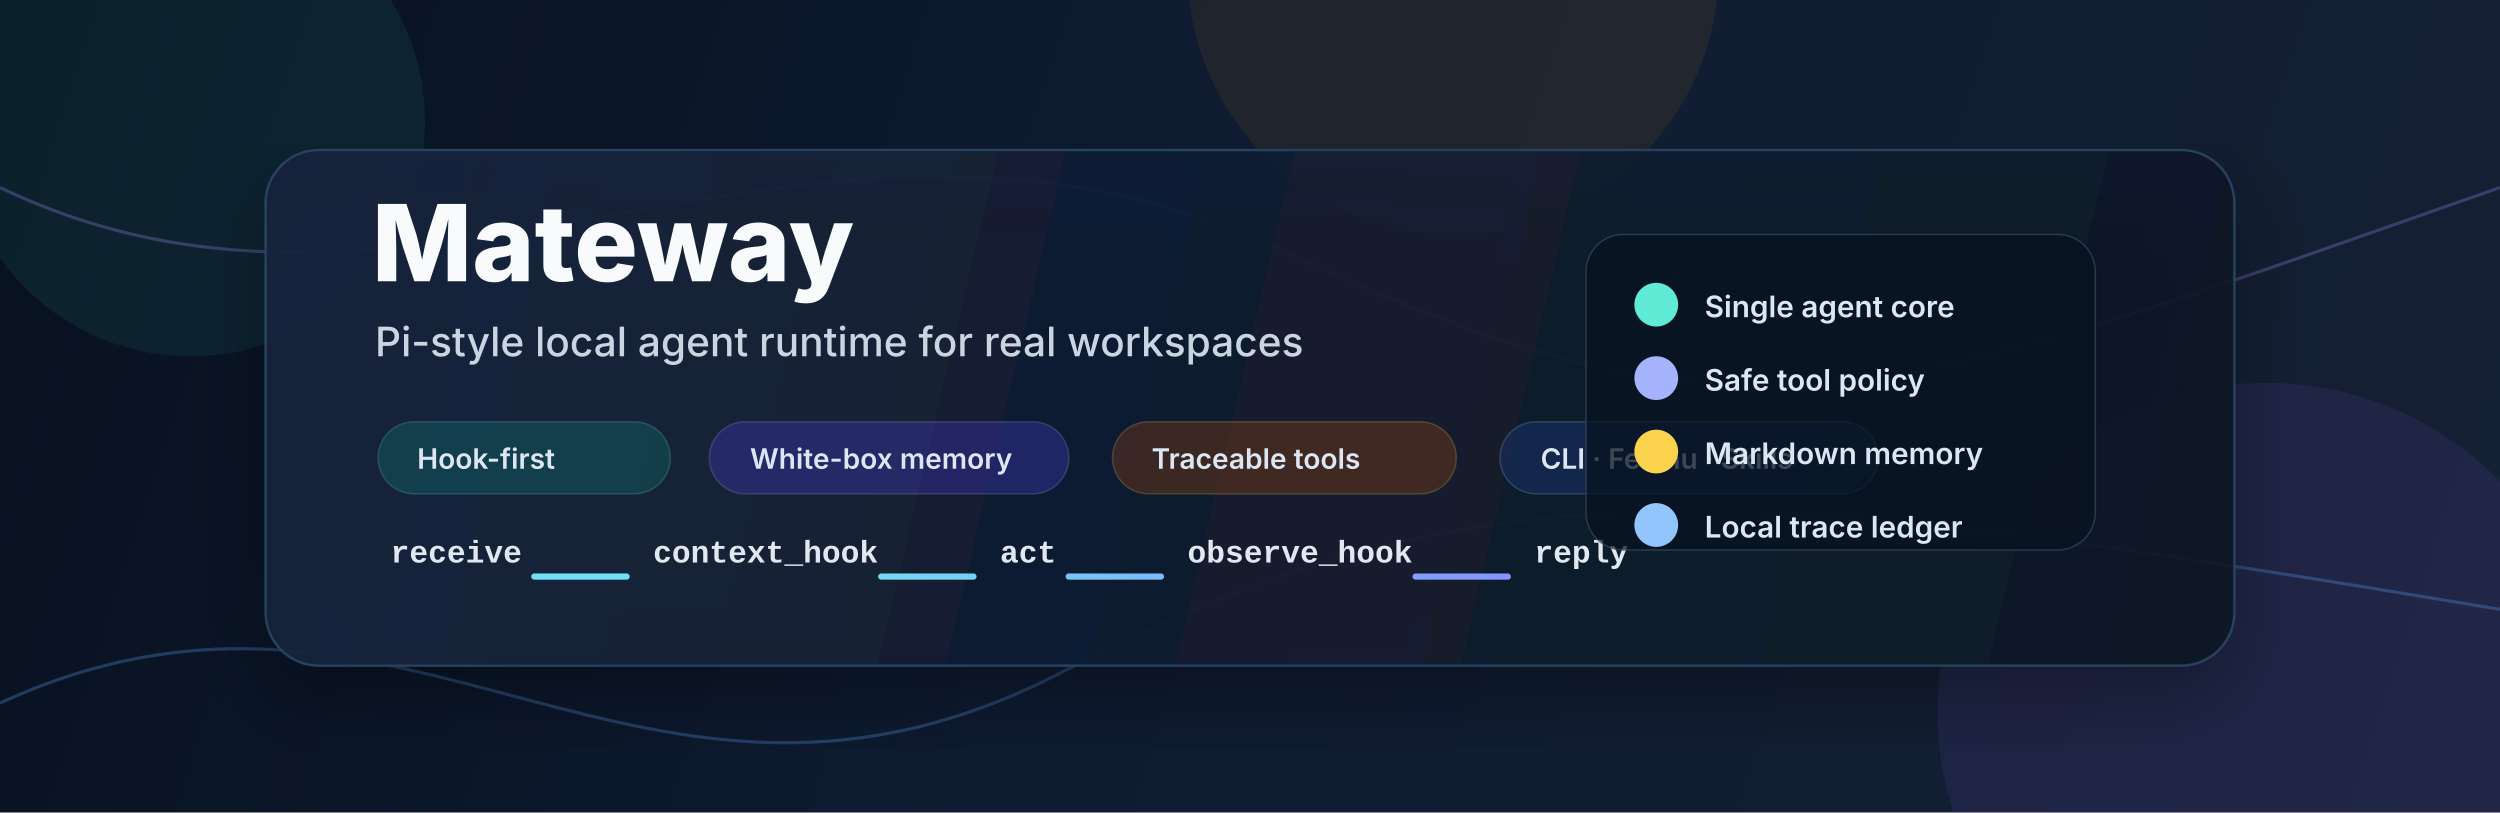
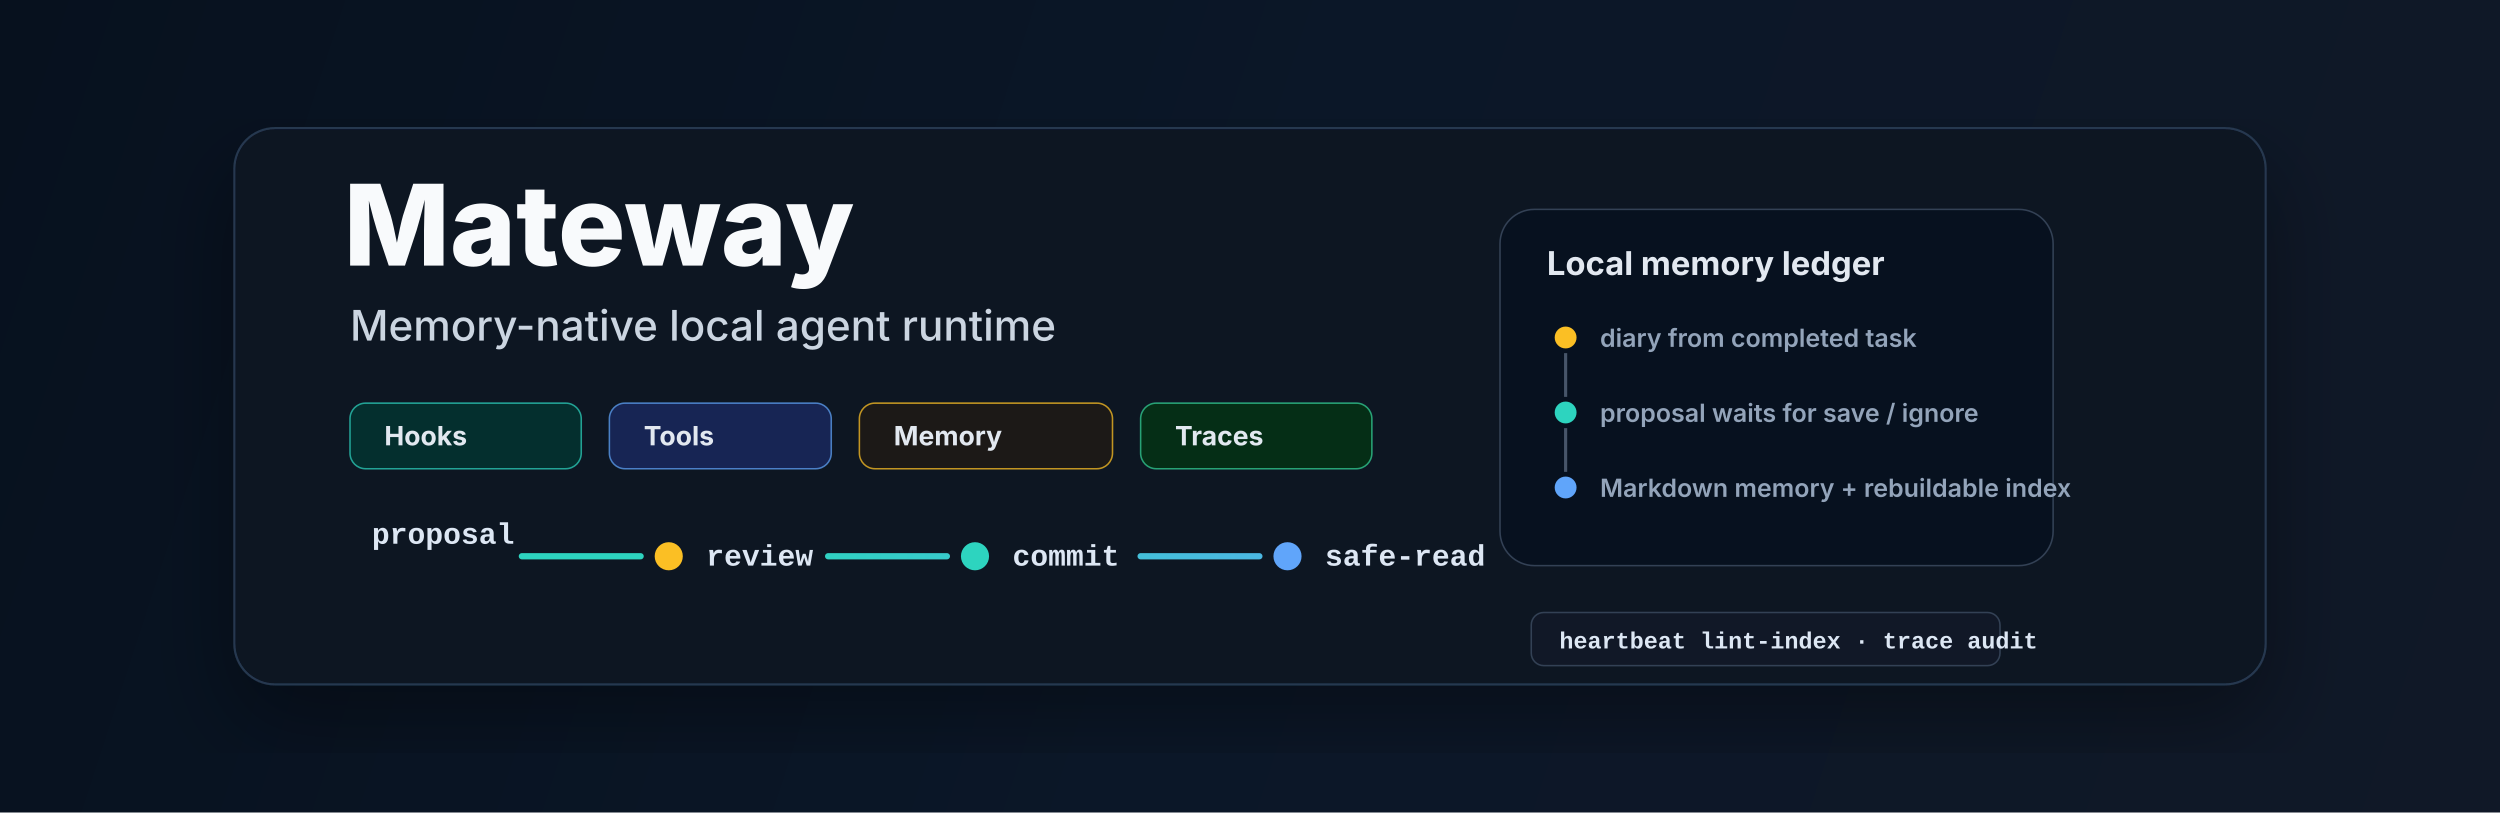
<svg xmlns="http://www.w3.org/2000/svg" width="1600" height="520" viewBox="0 0 1600 520" fill="none">
  <defs>
    <linearGradient id="bg" x1="0" y1="0" x2="1600" y2="520" gradientUnits="userSpaceOnUse">
-       <stop offset="0" stop-color="#08111F" />
-       <stop offset="0.45" stop-color="#0E1B31" />
-       <stop offset="1" stop-color="#152033" />
+       <stop offset="0" stop-color="#07111E" />
+       <stop offset="0.5" stop-color="#0B1728" />
+       <stop offset="1" stop-color="#101827" />
    </linearGradient>
-     <linearGradient id="card" x1="180" y1="130" x2="1420" y2="420" gradientUnits="userSpaceOnUse">
-       <stop offset="0" stop-color="#13243E" stop-opacity="0.95" />
-       <stop offset="1" stop-color="#101827" stop-opacity="0.88" />
+     <linearGradient id="line" x1="260" y1="312" x2="1340" y2="312" gradientUnits="userSpaceOnUse">
+       <stop stop-color="#2DD4BF" />
+       <stop offset="0.48" stop-color="#60A5FA" />
+       <stop offset="1" stop-color="#FBBF24" />
    </linearGradient>
-     <linearGradient id="accent" x1="275" y1="260" x2="1330" y2="260" gradientUnits="userSpaceOnUse">
-       <stop stop-color="#70E1F5" />
-       <stop offset="0.55" stop-color="#8A7CFF" />
-       <stop offset="1" stop-color="#F6D365" />
-     </linearGradient>
-     <filter id="shadow" x="120" y="70" width="1360" height="410" filterUnits="userSpaceOnUse">
-       <feDropShadow dx="0" dy="22" stdDeviation="26" flood-color="#000000" flood-opacity="0.35" />
+     <filter id="shadow" x="90" y="52" width="1420" height="430" filterUnits="userSpaceOnUse">
+       <feDropShadow dx="0" dy="24" stdDeviation="28" flood-color="#000000" flood-opacity="0.36" />
    </filter>
    <style>
-       .title { font-family: Inter, ui-sans-serif, system-ui, -apple-system, BlinkMacSystemFont, "Segoe UI", sans-serif; font-weight: 800; fill: #F8FAFC; }
-       .sub { font-family: Inter, ui-sans-serif, system-ui, -apple-system, BlinkMacSystemFont, "Segoe UI", sans-serif; font-weight: 500; fill: #CBD5E1; }
-       .small { font-family: Inter, ui-sans-serif, system-ui, -apple-system, BlinkMacSystemFont, "Segoe UI", sans-serif; font-weight: 600; fill: #DDE7F4; }
-       .muted { fill: #8EA4C6; }
-       .mono { font-family: "SFMono-Regular", Consolas, "Liberation Mono", monospace; font-weight: 600; fill: #E2E8F0; }
+       .title { font-family: Inter, ui-sans-serif, system-ui, -apple-system, BlinkMacSystemFont, "Segoe UI", sans-serif; font-weight: 820; fill: #F8FAFC; }
+       .sub { font-family: Inter, ui-sans-serif, system-ui, -apple-system, BlinkMacSystemFont, "Segoe UI", sans-serif; font-weight: 520; fill: #CBD5E1; }
+       .label { font-family: Inter, ui-sans-serif, system-ui, -apple-system, BlinkMacSystemFont, "Segoe UI", sans-serif; font-weight: 700; fill: #E2E8F0; }
+       .muted { font-family: Inter, ui-sans-serif, system-ui, -apple-system, BlinkMacSystemFont, "Segoe UI", sans-serif; font-weight: 560; fill: #93A4BA; }
+       .mono { font-family: "SFMono-Regular", Consolas, "Liberation Mono", monospace; font-weight: 650; fill: #DDE7F4; }
    </style>
  </defs>
-   <rect width="1600" height="520" rx="0" fill="url(#bg)" />
-   <circle cx="122" cy="78" r="150" fill="#2DD4BF" opacity="0.08" />
-   <circle cx="1450" cy="455" r="210" fill="#8B5CF6" opacity="0.10" />
-   <circle cx="930" cy="-20" r="170" fill="#F59E0B" opacity="0.08" />
-   <g opacity="0.28">
-     <path d="M0 450 C260 330, 410 570, 680 430 S1120 310, 1600 390" stroke="#60A5FA" stroke-width="2" />
-     <path d="M0 120 C270 250, 520 20, 820 160 S1200 260, 1600 120" stroke="#A78BFA" stroke-width="2" />
+   <rect width="1600" height="520" fill="url(#bg)" />
+   <g opacity="0.22">
+     <path d="M180 402H1420" stroke="#334155" />
+     <path d="M180 312H1420" stroke="#334155" />
+     <path d="M180 222H1420" stroke="#334155" />
+     <path d="M300 120V430" stroke="#1E293B" />
+     <path d="M580 120V430" stroke="#1E293B" />
+     <path d="M860 120V430" stroke="#1E293B" />
+     <path d="M1140 120V430" stroke="#1E293B" />
  </g>
  <g filter="url(#shadow)">
-     <rect x="170" y="96" width="1260" height="330" rx="34" fill="url(#card)" stroke="#28425F" stroke-width="1.5" />
+     <rect x="150" y="82" width="1300" height="356" rx="26" fill="#0B1220" stroke="#26384F" stroke-width="1.4" />
  </g>
-   <text x="238" y="180" class="title" font-size="68">Mateway</text>
-   <text x="240" y="228" class="sub" font-size="26">Pi-style local agent runtime for real workspaces</text>
-   <g transform="translate(242 270)">
-     <rect x="0" y="0" width="187" height="46" rx="23" fill="#0F766E" opacity="0.34" stroke="#5EEAD4" stroke-opacity="0.65" />
-     <text x="25" y="30" class="small" font-size="18">Hook-first</text>
-     <rect x="212" y="0" width="230" height="46" rx="23" fill="#4338CA" opacity="0.34" stroke="#A5B4FC" stroke-opacity="0.65" />
-     <text x="238" y="30" class="small" font-size="18">White-box memory</text>
-     <rect x="470" y="0" width="220" height="46" rx="23" fill="#92400E" opacity="0.34" stroke="#FCD34D" stroke-opacity="0.65" />
-     <text x="495" y="30" class="small" font-size="18">Traceable tools</text>
-     <rect x="718" y="0" width="242" height="46" rx="23" fill="#1E3A8A" opacity="0.34" stroke="#93C5FD" stroke-opacity="0.65" />
-     <text x="744" y="30" class="small" font-size="18">CLI · Feishu · Skills</text>
+   <text x="220" y="170" class="title" font-size="72">Mateway</text>
+   <text x="224" y="218" class="sub" font-size="27">Memory-native local agent runtime</text>
+   <g transform="translate(224 258)">
+     <rect x="0" y="0" width="148" height="42" rx="10" fill="#042F2E" stroke="#2DD4BF" stroke-opacity="0.72" />
+     <text x="22" y="27" class="label" font-size="17">Hooks</text>
+     <rect x="166" y="0" width="142" height="42" rx="10" fill="#172554" stroke="#60A5FA" stroke-opacity="0.72" />
+     <text x="188" y="27" class="label" font-size="17">Tools</text>
+     <rect x="326" y="0" width="162" height="42" rx="10" fill="#1C1917" stroke="#FBBF24" stroke-opacity="0.75" />
+     <text x="348" y="27" class="label" font-size="17">Memory</text>
+     <rect x="506" y="0" width="148" height="42" rx="10" fill="#052E16" stroke="#34D399" stroke-opacity="0.72" />
+     <text x="528" y="27" class="label" font-size="17">Traces</text>
  </g>
-   <g transform="translate(250 360)">
-     <text class="mono" font-size="20">receive</text>
-     <path d="M92 9 H151" stroke="url(#accent)" stroke-width="4" stroke-linecap="round" />
-     <text x="168" class="mono" font-size="20">context_hook</text>
-     <path d="M314 9 H373" stroke="url(#accent)" stroke-width="4" stroke-linecap="round" />
-     <text x="390" class="mono" font-size="20">act</text>
-     <path d="M434 9 H493" stroke="url(#accent)" stroke-width="4" stroke-linecap="round" />
-     <text x="510" class="mono" font-size="20">observe_hook</text>
-     <path d="M656 9 H715" stroke="url(#accent)" stroke-width="4" stroke-linecap="round" />
-     <text x="732" class="mono" font-size="20">reply</text>
+   <g transform="translate(238 348)">
+     <text class="mono" font-size="19">proposal</text>
+     <path d="M96 8H172" stroke="url(#line)" stroke-width="4" stroke-linecap="round" />
+     <circle cx="190" cy="8" r="9" fill="#FBBF24" />
+     <text x="214" y="14" class="mono" font-size="19">review</text>
+     <path d="M292 8H368" stroke="url(#line)" stroke-width="4" stroke-linecap="round" />
+     <circle cx="386" cy="8" r="9" fill="#2DD4BF" />
+     <text x="410" y="14" class="mono" font-size="19">commit</text>
+     <path d="M492 8H568" stroke="url(#line)" stroke-width="4" stroke-linecap="round" />
+     <circle cx="586" cy="8" r="9" fill="#60A5FA" />
+     <text x="610" y="14" class="mono" font-size="19">safe-read</text>
  </g>
-   <g transform="translate(1015 150)">
-     <rect x="0" y="0" width="326" height="202" rx="24" fill="#07111F" opacity="0.75" stroke="#334155" />
-     <circle cx="45" cy="45" r="14" fill="#5EEAD4" />
-     <text x="76" y="53" class="small" font-size="19">Single agent core</text>
-     <circle cx="45" cy="92" r="14" fill="#A5B4FC" />
-     <text x="76" y="100" class="small" font-size="19">Safe tool policy</text>
-     <circle cx="45" cy="139" r="14" fill="#FCD34D" />
-     <text x="76" y="147" class="small" font-size="19">Markdown memory</text>
-     <circle cx="45" cy="186" r="14" fill="#93C5FD" />
-     <text x="76" y="194" class="small" font-size="19">Local trace ledger</text>
+   <g transform="translate(960 134)">
+     <rect x="0" y="0" width="354" height="228" rx="22" fill="#07111F" stroke="#334155" />
+     <text x="30" y="42" class="label" font-size="21">Local memory ledger</text>
+     <g transform="translate(32 72)">
+       <circle cx="10" cy="10" r="7" fill="#FBBF24" />
+       <path d="M10 20V48" stroke="#475569" stroke-width="2" />
+       <text x="32" y="16" class="muted" font-size="16">diary from completed task</text>
+     </g>
+     <g transform="translate(32 120)">
+       <circle cx="10" cy="10" r="7" fill="#2DD4BF" />
+       <path d="M10 20V48" stroke="#475569" stroke-width="2" />
+       <text x="32" y="16" class="muted" font-size="16">proposal waits for save / ignore</text>
+     </g>
+     <g transform="translate(32 168)">
+       <circle cx="10" cy="10" r="7" fill="#60A5FA" />
+       <text x="32" y="16" class="muted" font-size="16">Markdown memory + rebuildable index</text>
+     </g>
+   </g>
+   <g transform="translate(980 392)">
+     <rect x="0" y="0" width="300" height="34" rx="8" fill="#111827" stroke="#334155" />
+     <text x="18" y="23" class="mono" font-size="15">heartbeat lint-index · trace audit</text>
  </g>
</svg>
